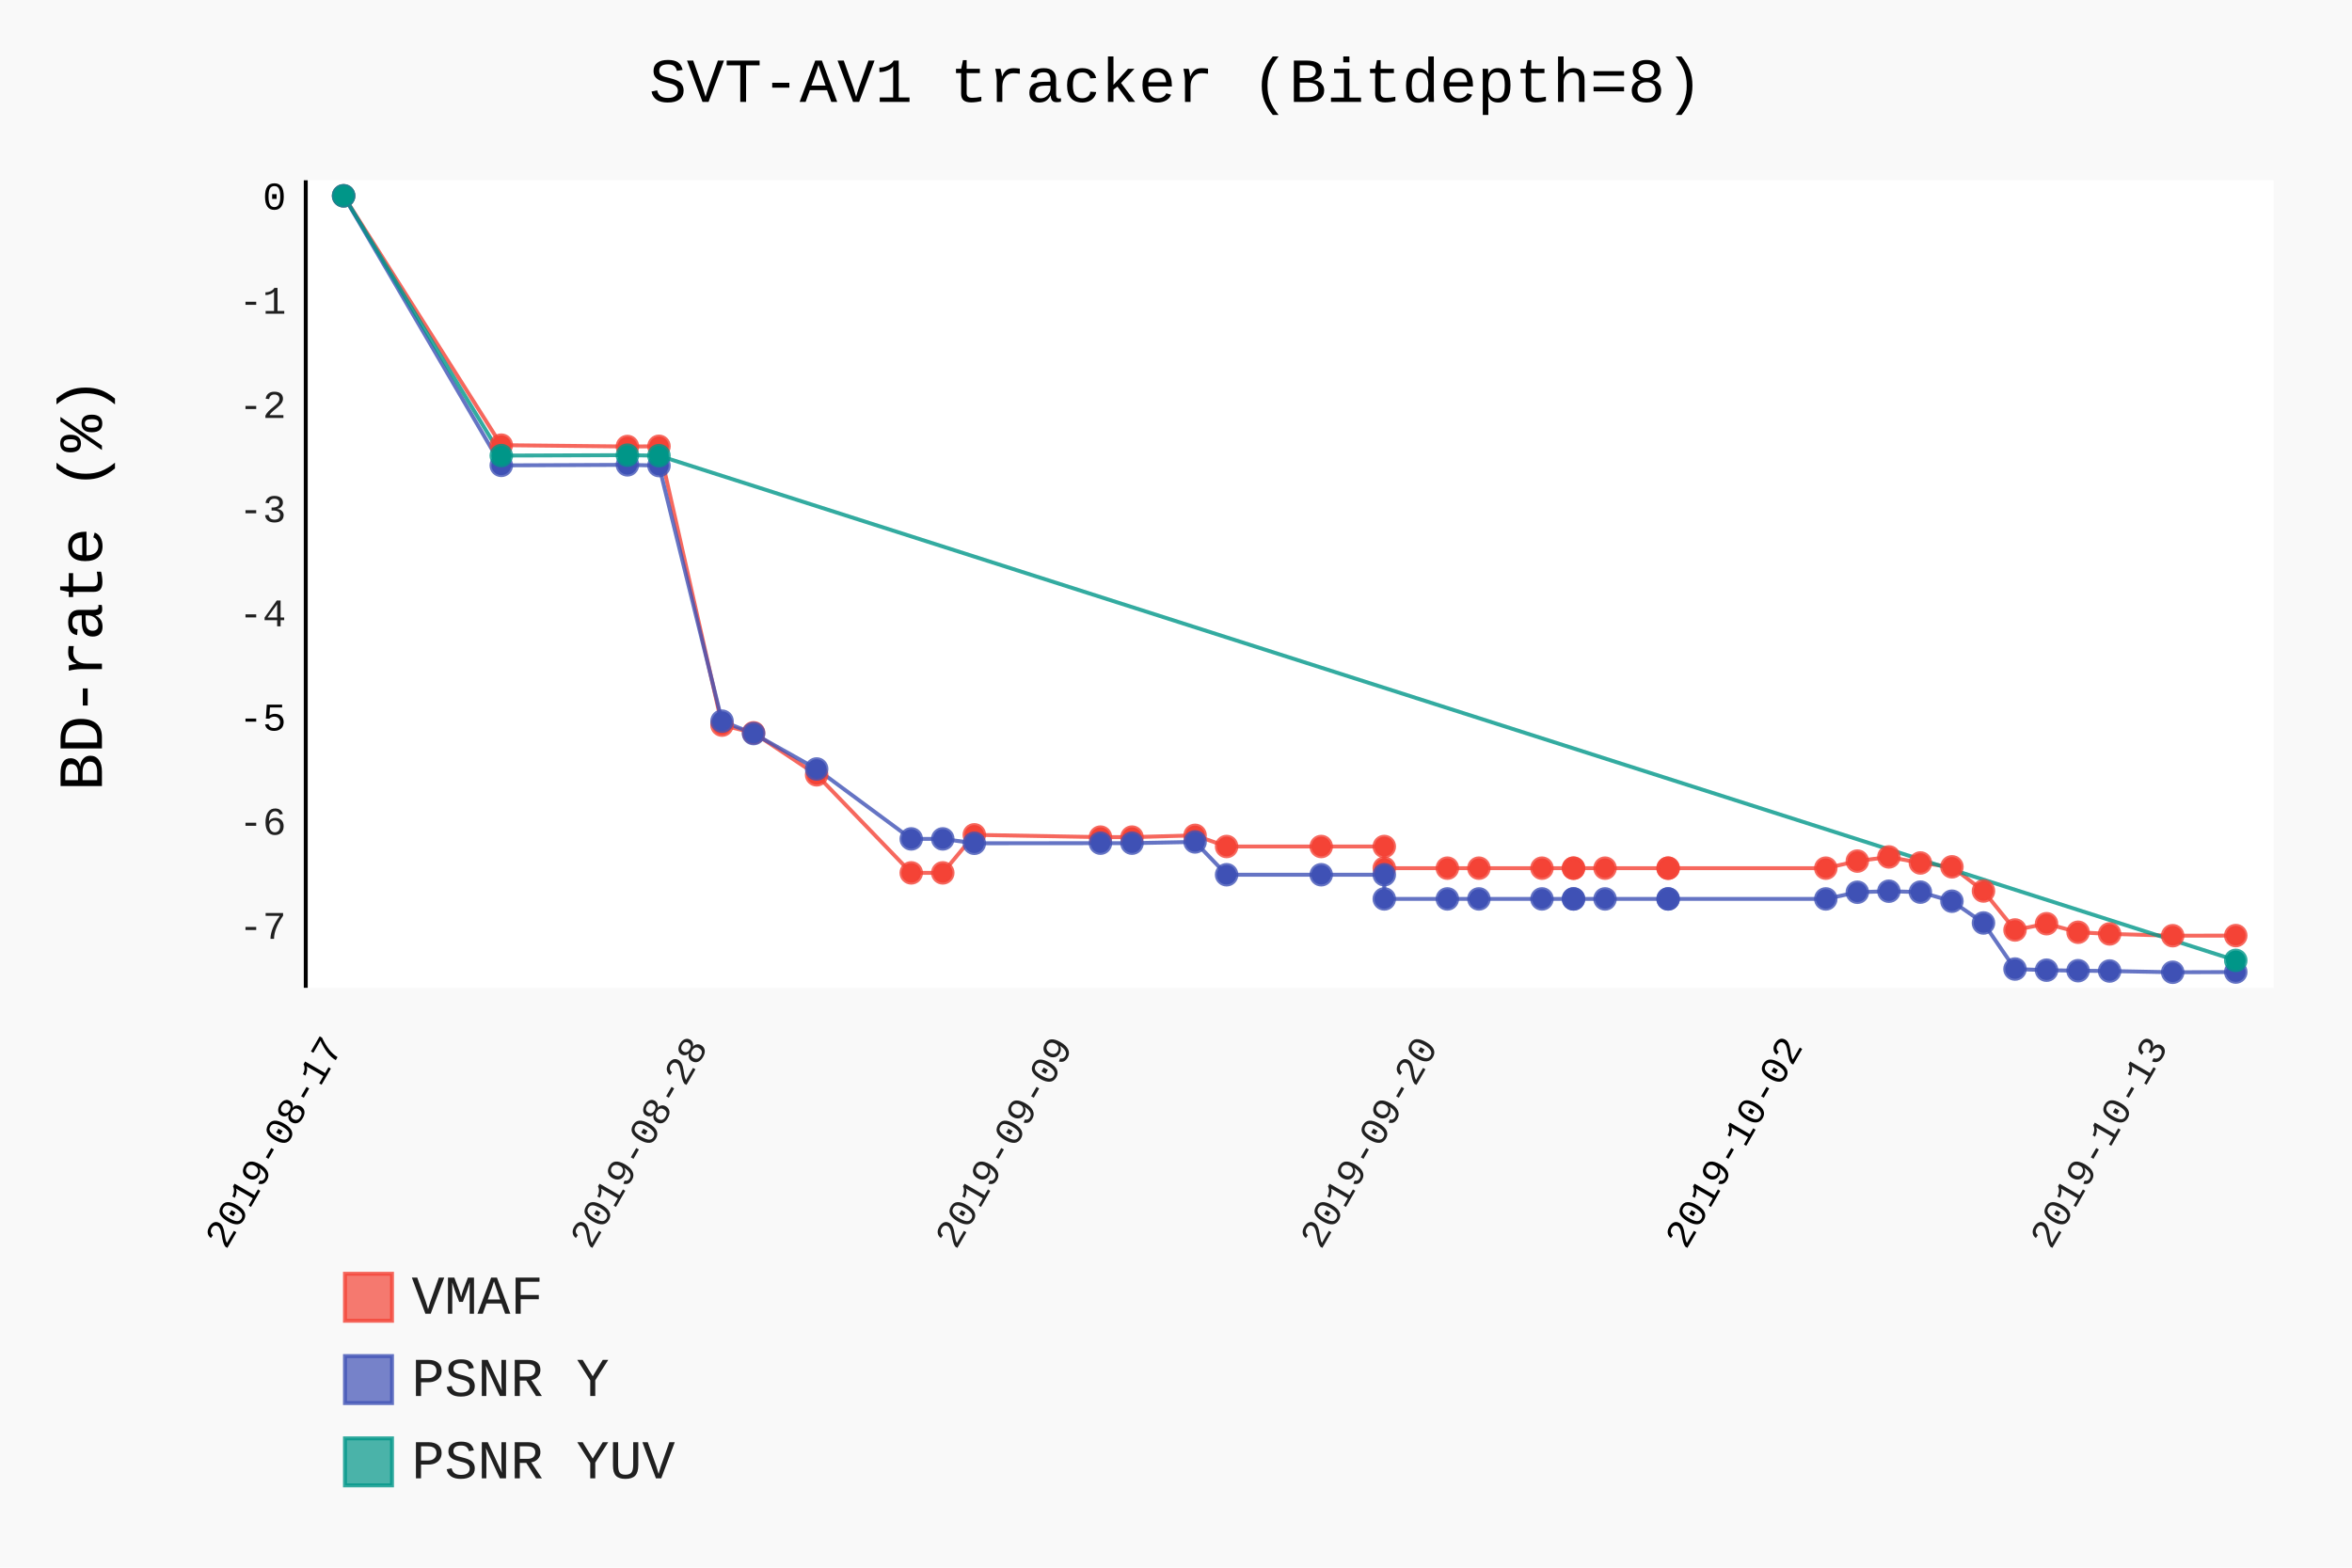
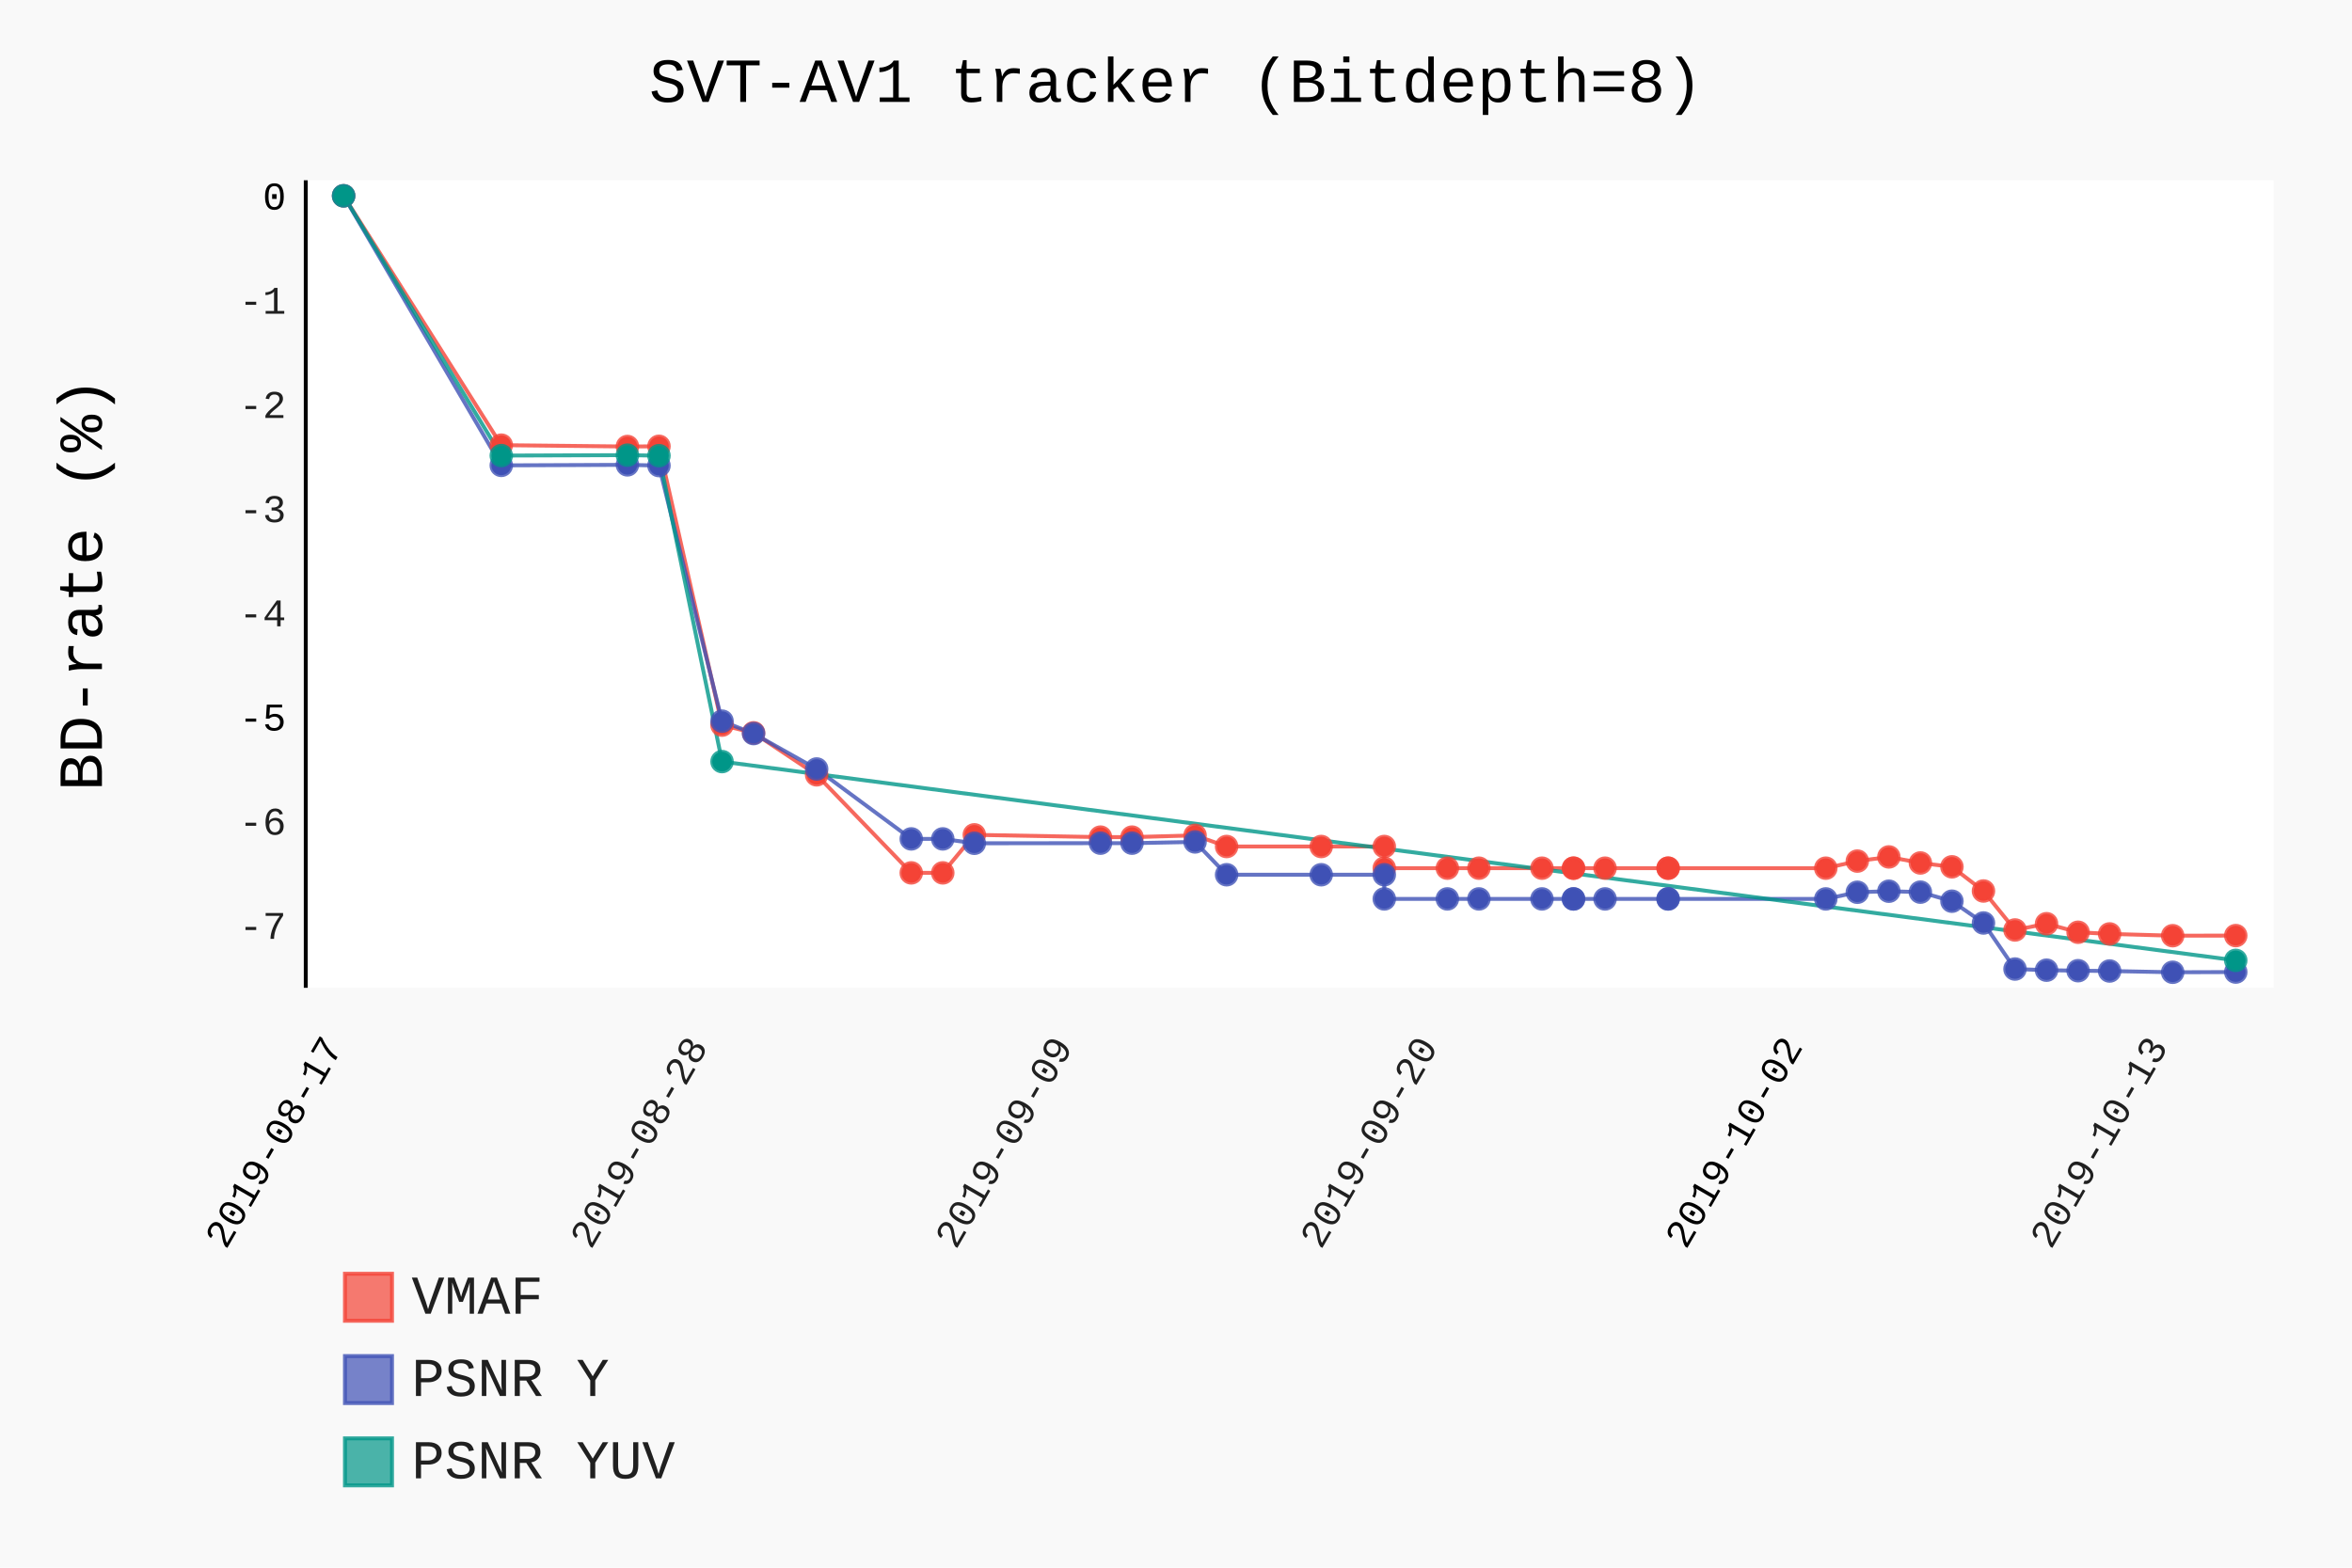
- <svg xmlns="http://www.w3.org/2000/svg" id="chart-05b39519-e57b-4c07-b98e-90933e96685c" class="pygal-chart" viewBox="0 0 600 400">
+ <svg xmlns="http://www.w3.org/2000/svg" id="chart-dbdb53e2-3cc5-456f-882d-86ae018793f8" class="pygal-chart" viewBox="0 0 600 400">
  <defs>
-     <style type="text/css">#chart-05b39519-e57b-4c07-b98e-90933e96685c{-webkit-user-select:none;-webkit-font-smoothing:antialiased;font-family:Consolas,"Liberation Mono",Menlo,Courier,monospace}#chart-05b39519-e57b-4c07-b98e-90933e96685c .title{font-family:Consolas,"Liberation Mono",Menlo,Courier,monospace;font-size:16px}#chart-05b39519-e57b-4c07-b98e-90933e96685c .legends .legend text{font-family:Consolas,"Liberation Mono",Menlo,Courier,monospace;font-size:14px}#chart-05b39519-e57b-4c07-b98e-90933e96685c .axis text{font-family:Consolas,"Liberation Mono",Menlo,Courier,monospace;font-size:10px}#chart-05b39519-e57b-4c07-b98e-90933e96685c .axis text.major{font-family:Consolas,"Liberation Mono",Menlo,Courier,monospace;font-size:10px}#chart-05b39519-e57b-4c07-b98e-90933e96685c .text-overlay text.value{font-family:Consolas,"Liberation Mono",Menlo,Courier,monospace;font-size:16px}#chart-05b39519-e57b-4c07-b98e-90933e96685c .text-overlay text.label{font-family:Consolas,"Liberation Mono",Menlo,Courier,monospace;font-size:10px}#chart-05b39519-e57b-4c07-b98e-90933e96685c .tooltip{font-family:Consolas,"Liberation Mono",Menlo,Courier,monospace;font-size:14px}#chart-05b39519-e57b-4c07-b98e-90933e96685c text.no_data{font-family:Consolas,"Liberation Mono",Menlo,Courier,monospace;font-size:64px}
- #chart-05b39519-e57b-4c07-b98e-90933e96685c{background-color:rgba(249,249,249,1)}#chart-05b39519-e57b-4c07-b98e-90933e96685c path,#chart-05b39519-e57b-4c07-b98e-90933e96685c line,#chart-05b39519-e57b-4c07-b98e-90933e96685c rect,#chart-05b39519-e57b-4c07-b98e-90933e96685c circle{-webkit-transition:150ms;-moz-transition:150ms;transition:150ms}#chart-05b39519-e57b-4c07-b98e-90933e96685c .graph &gt; .background{fill:rgba(249,249,249,1)}#chart-05b39519-e57b-4c07-b98e-90933e96685c .plot &gt; .background{fill:rgba(255,255,255,1)}#chart-05b39519-e57b-4c07-b98e-90933e96685c .graph{fill:rgba(0,0,0,.87)}#chart-05b39519-e57b-4c07-b98e-90933e96685c text.no_data{fill:rgba(0,0,0,1)}#chart-05b39519-e57b-4c07-b98e-90933e96685c .title{fill:rgba(0,0,0,1)}#chart-05b39519-e57b-4c07-b98e-90933e96685c .legends .legend text{fill:rgba(0,0,0,.87)}#chart-05b39519-e57b-4c07-b98e-90933e96685c .legends .legend:hover text{fill:rgba(0,0,0,1)}#chart-05b39519-e57b-4c07-b98e-90933e96685c .axis .line{stroke:rgba(0,0,0,1)}#chart-05b39519-e57b-4c07-b98e-90933e96685c .axis .guide.line{stroke:rgba(0,0,0,.54)}#chart-05b39519-e57b-4c07-b98e-90933e96685c .axis .major.line{stroke:rgba(0,0,0,.87)}#chart-05b39519-e57b-4c07-b98e-90933e96685c .axis text.major{fill:rgba(0,0,0,1)}#chart-05b39519-e57b-4c07-b98e-90933e96685c .axis.y .guides:hover .guide.line,#chart-05b39519-e57b-4c07-b98e-90933e96685c .line-graph .axis.x .guides:hover .guide.line,#chart-05b39519-e57b-4c07-b98e-90933e96685c .stackedline-graph .axis.x .guides:hover .guide.line,#chart-05b39519-e57b-4c07-b98e-90933e96685c .xy-graph .axis.x .guides:hover .guide.line{stroke:rgba(0,0,0,1)}#chart-05b39519-e57b-4c07-b98e-90933e96685c .axis .guides:hover text{fill:rgba(0,0,0,1)}#chart-05b39519-e57b-4c07-b98e-90933e96685c .reactive{fill-opacity:.7;stroke-opacity:.8}#chart-05b39519-e57b-4c07-b98e-90933e96685c .ci{stroke:rgba(0,0,0,.87)}#chart-05b39519-e57b-4c07-b98e-90933e96685c .reactive.active,#chart-05b39519-e57b-4c07-b98e-90933e96685c .active .reactive{fill-opacity:.8;stroke-opacity:.9;stroke-width:4}#chart-05b39519-e57b-4c07-b98e-90933e96685c .ci .reactive.active{stroke-width:1.5}#chart-05b39519-e57b-4c07-b98e-90933e96685c .series text{fill:rgba(0,0,0,1)}#chart-05b39519-e57b-4c07-b98e-90933e96685c .tooltip rect{fill:rgba(255,255,255,1);stroke:rgba(0,0,0,1);-webkit-transition:opacity 150ms;-moz-transition:opacity 150ms;transition:opacity 150ms}#chart-05b39519-e57b-4c07-b98e-90933e96685c .tooltip .label{fill:rgba(0,0,0,.87)}#chart-05b39519-e57b-4c07-b98e-90933e96685c .tooltip .label{fill:rgba(0,0,0,.87)}#chart-05b39519-e57b-4c07-b98e-90933e96685c .tooltip .legend{font-size:.8em;fill:rgba(0,0,0,.54)}#chart-05b39519-e57b-4c07-b98e-90933e96685c .tooltip .x_label{font-size:.6em;fill:rgba(0,0,0,1)}#chart-05b39519-e57b-4c07-b98e-90933e96685c .tooltip .xlink{font-size:.5em;text-decoration:underline}#chart-05b39519-e57b-4c07-b98e-90933e96685c .tooltip .value{font-size:1.5em}#chart-05b39519-e57b-4c07-b98e-90933e96685c .bound{font-size:.5em}#chart-05b39519-e57b-4c07-b98e-90933e96685c .max-value{font-size:.75em;fill:rgba(0,0,0,.54)}#chart-05b39519-e57b-4c07-b98e-90933e96685c .map-element{fill:rgba(255,255,255,1);stroke:rgba(0,0,0,.54) !important}#chart-05b39519-e57b-4c07-b98e-90933e96685c .map-element .reactive{fill-opacity:inherit;stroke-opacity:inherit}#chart-05b39519-e57b-4c07-b98e-90933e96685c .color-0,#chart-05b39519-e57b-4c07-b98e-90933e96685c .color-0 a:visited{stroke:#F44336;fill:#F44336}#chart-05b39519-e57b-4c07-b98e-90933e96685c .color-1,#chart-05b39519-e57b-4c07-b98e-90933e96685c .color-1 a:visited{stroke:#3F51B5;fill:#3F51B5}#chart-05b39519-e57b-4c07-b98e-90933e96685c .color-2,#chart-05b39519-e57b-4c07-b98e-90933e96685c .color-2 a:visited{stroke:#009688;fill:#009688}#chart-05b39519-e57b-4c07-b98e-90933e96685c .text-overlay .color-0 text{fill:black}#chart-05b39519-e57b-4c07-b98e-90933e96685c .text-overlay .color-1 text{fill:black}#chart-05b39519-e57b-4c07-b98e-90933e96685c .text-overlay .color-2 text{fill:black}
- #chart-05b39519-e57b-4c07-b98e-90933e96685c text.no_data{text-anchor:middle}#chart-05b39519-e57b-4c07-b98e-90933e96685c .guide.line{fill:none}#chart-05b39519-e57b-4c07-b98e-90933e96685c .centered{text-anchor:middle}#chart-05b39519-e57b-4c07-b98e-90933e96685c .title{text-anchor:middle}#chart-05b39519-e57b-4c07-b98e-90933e96685c .legends .legend text{fill-opacity:1}#chart-05b39519-e57b-4c07-b98e-90933e96685c .axis.x text{text-anchor:middle}#chart-05b39519-e57b-4c07-b98e-90933e96685c .axis.x:not(.web) text[transform]{text-anchor:start}#chart-05b39519-e57b-4c07-b98e-90933e96685c .axis.x:not(.web) text[transform].backwards{text-anchor:end}#chart-05b39519-e57b-4c07-b98e-90933e96685c .axis.y text{text-anchor:end}#chart-05b39519-e57b-4c07-b98e-90933e96685c .axis.y text[transform].backwards{text-anchor:start}#chart-05b39519-e57b-4c07-b98e-90933e96685c .axis.y2 text{text-anchor:start}#chart-05b39519-e57b-4c07-b98e-90933e96685c .axis.y2 text[transform].backwards{text-anchor:end}#chart-05b39519-e57b-4c07-b98e-90933e96685c .axis .guide.line{stroke-dasharray:4,4}#chart-05b39519-e57b-4c07-b98e-90933e96685c .axis .major.guide.line{stroke-dasharray:6,6}#chart-05b39519-e57b-4c07-b98e-90933e96685c .horizontal .axis.y .guide.line,#chart-05b39519-e57b-4c07-b98e-90933e96685c .horizontal .axis.y2 .guide.line,#chart-05b39519-e57b-4c07-b98e-90933e96685c .vertical .axis.x .guide.line{opacity:0}#chart-05b39519-e57b-4c07-b98e-90933e96685c .horizontal .axis.always_show .guide.line,#chart-05b39519-e57b-4c07-b98e-90933e96685c .vertical .axis.always_show .guide.line{opacity:1 !important}#chart-05b39519-e57b-4c07-b98e-90933e96685c .axis.y .guides:hover .guide.line,#chart-05b39519-e57b-4c07-b98e-90933e96685c .axis.y2 .guides:hover .guide.line,#chart-05b39519-e57b-4c07-b98e-90933e96685c .axis.x .guides:hover .guide.line{opacity:1}#chart-05b39519-e57b-4c07-b98e-90933e96685c .axis .guides:hover text{opacity:1}#chart-05b39519-e57b-4c07-b98e-90933e96685c .nofill{fill:none}#chart-05b39519-e57b-4c07-b98e-90933e96685c .subtle-fill{fill-opacity:.2}#chart-05b39519-e57b-4c07-b98e-90933e96685c .dot{stroke-width:1px;fill-opacity:1}#chart-05b39519-e57b-4c07-b98e-90933e96685c .dot.active{stroke-width:5px}#chart-05b39519-e57b-4c07-b98e-90933e96685c .dot.negative{fill:transparent}#chart-05b39519-e57b-4c07-b98e-90933e96685c text,#chart-05b39519-e57b-4c07-b98e-90933e96685c tspan{stroke:none !important}#chart-05b39519-e57b-4c07-b98e-90933e96685c .series text.active{opacity:1}#chart-05b39519-e57b-4c07-b98e-90933e96685c .tooltip rect{fill-opacity:.95;stroke-width:.5}#chart-05b39519-e57b-4c07-b98e-90933e96685c .tooltip text{fill-opacity:1}#chart-05b39519-e57b-4c07-b98e-90933e96685c .showable{visibility:hidden}#chart-05b39519-e57b-4c07-b98e-90933e96685c .showable.shown{visibility:visible}#chart-05b39519-e57b-4c07-b98e-90933e96685c .gauge-background{fill:rgba(229,229,229,1);stroke:none}#chart-05b39519-e57b-4c07-b98e-90933e96685c .bg-lines{stroke:rgba(249,249,249,1);stroke-width:2px}</style>
+     <style type="text/css">#chart-dbdb53e2-3cc5-456f-882d-86ae018793f8{-webkit-user-select:none;-webkit-font-smoothing:antialiased;font-family:Consolas,"Liberation Mono",Menlo,Courier,monospace}#chart-dbdb53e2-3cc5-456f-882d-86ae018793f8 .title{font-family:Consolas,"Liberation Mono",Menlo,Courier,monospace;font-size:16px}#chart-dbdb53e2-3cc5-456f-882d-86ae018793f8 .legends .legend text{font-family:Consolas,"Liberation Mono",Menlo,Courier,monospace;font-size:14px}#chart-dbdb53e2-3cc5-456f-882d-86ae018793f8 .axis text{font-family:Consolas,"Liberation Mono",Menlo,Courier,monospace;font-size:10px}#chart-dbdb53e2-3cc5-456f-882d-86ae018793f8 .axis text.major{font-family:Consolas,"Liberation Mono",Menlo,Courier,monospace;font-size:10px}#chart-dbdb53e2-3cc5-456f-882d-86ae018793f8 .text-overlay text.value{font-family:Consolas,"Liberation Mono",Menlo,Courier,monospace;font-size:16px}#chart-dbdb53e2-3cc5-456f-882d-86ae018793f8 .text-overlay text.label{font-family:Consolas,"Liberation Mono",Menlo,Courier,monospace;font-size:10px}#chart-dbdb53e2-3cc5-456f-882d-86ae018793f8 .tooltip{font-family:Consolas,"Liberation Mono",Menlo,Courier,monospace;font-size:14px}#chart-dbdb53e2-3cc5-456f-882d-86ae018793f8 text.no_data{font-family:Consolas,"Liberation Mono",Menlo,Courier,monospace;font-size:64px}
+ #chart-dbdb53e2-3cc5-456f-882d-86ae018793f8{background-color:rgba(249,249,249,1)}#chart-dbdb53e2-3cc5-456f-882d-86ae018793f8 path,#chart-dbdb53e2-3cc5-456f-882d-86ae018793f8 line,#chart-dbdb53e2-3cc5-456f-882d-86ae018793f8 rect,#chart-dbdb53e2-3cc5-456f-882d-86ae018793f8 circle{-webkit-transition:150ms;-moz-transition:150ms;transition:150ms}#chart-dbdb53e2-3cc5-456f-882d-86ae018793f8 .graph &gt; .background{fill:rgba(249,249,249,1)}#chart-dbdb53e2-3cc5-456f-882d-86ae018793f8 .plot &gt; .background{fill:rgba(255,255,255,1)}#chart-dbdb53e2-3cc5-456f-882d-86ae018793f8 .graph{fill:rgba(0,0,0,.87)}#chart-dbdb53e2-3cc5-456f-882d-86ae018793f8 text.no_data{fill:rgba(0,0,0,1)}#chart-dbdb53e2-3cc5-456f-882d-86ae018793f8 .title{fill:rgba(0,0,0,1)}#chart-dbdb53e2-3cc5-456f-882d-86ae018793f8 .legends .legend text{fill:rgba(0,0,0,.87)}#chart-dbdb53e2-3cc5-456f-882d-86ae018793f8 .legends .legend:hover text{fill:rgba(0,0,0,1)}#chart-dbdb53e2-3cc5-456f-882d-86ae018793f8 .axis .line{stroke:rgba(0,0,0,1)}#chart-dbdb53e2-3cc5-456f-882d-86ae018793f8 .axis .guide.line{stroke:rgba(0,0,0,.54)}#chart-dbdb53e2-3cc5-456f-882d-86ae018793f8 .axis .major.line{stroke:rgba(0,0,0,.87)}#chart-dbdb53e2-3cc5-456f-882d-86ae018793f8 .axis text.major{fill:rgba(0,0,0,1)}#chart-dbdb53e2-3cc5-456f-882d-86ae018793f8 .axis.y .guides:hover .guide.line,#chart-dbdb53e2-3cc5-456f-882d-86ae018793f8 .line-graph .axis.x .guides:hover .guide.line,#chart-dbdb53e2-3cc5-456f-882d-86ae018793f8 .stackedline-graph .axis.x .guides:hover .guide.line,#chart-dbdb53e2-3cc5-456f-882d-86ae018793f8 .xy-graph .axis.x .guides:hover .guide.line{stroke:rgba(0,0,0,1)}#chart-dbdb53e2-3cc5-456f-882d-86ae018793f8 .axis .guides:hover text{fill:rgba(0,0,0,1)}#chart-dbdb53e2-3cc5-456f-882d-86ae018793f8 .reactive{fill-opacity:.7;stroke-opacity:.8}#chart-dbdb53e2-3cc5-456f-882d-86ae018793f8 .ci{stroke:rgba(0,0,0,.87)}#chart-dbdb53e2-3cc5-456f-882d-86ae018793f8 .reactive.active,#chart-dbdb53e2-3cc5-456f-882d-86ae018793f8 .active .reactive{fill-opacity:.8;stroke-opacity:.9;stroke-width:4}#chart-dbdb53e2-3cc5-456f-882d-86ae018793f8 .ci .reactive.active{stroke-width:1.5}#chart-dbdb53e2-3cc5-456f-882d-86ae018793f8 .series text{fill:rgba(0,0,0,1)}#chart-dbdb53e2-3cc5-456f-882d-86ae018793f8 .tooltip rect{fill:rgba(255,255,255,1);stroke:rgba(0,0,0,1);-webkit-transition:opacity 150ms;-moz-transition:opacity 150ms;transition:opacity 150ms}#chart-dbdb53e2-3cc5-456f-882d-86ae018793f8 .tooltip .label{fill:rgba(0,0,0,.87)}#chart-dbdb53e2-3cc5-456f-882d-86ae018793f8 .tooltip .label{fill:rgba(0,0,0,.87)}#chart-dbdb53e2-3cc5-456f-882d-86ae018793f8 .tooltip .legend{font-size:.8em;fill:rgba(0,0,0,.54)}#chart-dbdb53e2-3cc5-456f-882d-86ae018793f8 .tooltip .x_label{font-size:.6em;fill:rgba(0,0,0,1)}#chart-dbdb53e2-3cc5-456f-882d-86ae018793f8 .tooltip .xlink{font-size:.5em;text-decoration:underline}#chart-dbdb53e2-3cc5-456f-882d-86ae018793f8 .tooltip .value{font-size:1.5em}#chart-dbdb53e2-3cc5-456f-882d-86ae018793f8 .bound{font-size:.5em}#chart-dbdb53e2-3cc5-456f-882d-86ae018793f8 .max-value{font-size:.75em;fill:rgba(0,0,0,.54)}#chart-dbdb53e2-3cc5-456f-882d-86ae018793f8 .map-element{fill:rgba(255,255,255,1);stroke:rgba(0,0,0,.54) !important}#chart-dbdb53e2-3cc5-456f-882d-86ae018793f8 .map-element .reactive{fill-opacity:inherit;stroke-opacity:inherit}#chart-dbdb53e2-3cc5-456f-882d-86ae018793f8 .color-0,#chart-dbdb53e2-3cc5-456f-882d-86ae018793f8 .color-0 a:visited{stroke:#F44336;fill:#F44336}#chart-dbdb53e2-3cc5-456f-882d-86ae018793f8 .color-1,#chart-dbdb53e2-3cc5-456f-882d-86ae018793f8 .color-1 a:visited{stroke:#3F51B5;fill:#3F51B5}#chart-dbdb53e2-3cc5-456f-882d-86ae018793f8 .color-2,#chart-dbdb53e2-3cc5-456f-882d-86ae018793f8 .color-2 a:visited{stroke:#009688;fill:#009688}#chart-dbdb53e2-3cc5-456f-882d-86ae018793f8 .text-overlay .color-0 text{fill:black}#chart-dbdb53e2-3cc5-456f-882d-86ae018793f8 .text-overlay .color-1 text{fill:black}#chart-dbdb53e2-3cc5-456f-882d-86ae018793f8 .text-overlay .color-2 text{fill:black}
+ #chart-dbdb53e2-3cc5-456f-882d-86ae018793f8 text.no_data{text-anchor:middle}#chart-dbdb53e2-3cc5-456f-882d-86ae018793f8 .guide.line{fill:none}#chart-dbdb53e2-3cc5-456f-882d-86ae018793f8 .centered{text-anchor:middle}#chart-dbdb53e2-3cc5-456f-882d-86ae018793f8 .title{text-anchor:middle}#chart-dbdb53e2-3cc5-456f-882d-86ae018793f8 .legends .legend text{fill-opacity:1}#chart-dbdb53e2-3cc5-456f-882d-86ae018793f8 .axis.x text{text-anchor:middle}#chart-dbdb53e2-3cc5-456f-882d-86ae018793f8 .axis.x:not(.web) text[transform]{text-anchor:start}#chart-dbdb53e2-3cc5-456f-882d-86ae018793f8 .axis.x:not(.web) text[transform].backwards{text-anchor:end}#chart-dbdb53e2-3cc5-456f-882d-86ae018793f8 .axis.y text{text-anchor:end}#chart-dbdb53e2-3cc5-456f-882d-86ae018793f8 .axis.y text[transform].backwards{text-anchor:start}#chart-dbdb53e2-3cc5-456f-882d-86ae018793f8 .axis.y2 text{text-anchor:start}#chart-dbdb53e2-3cc5-456f-882d-86ae018793f8 .axis.y2 text[transform].backwards{text-anchor:end}#chart-dbdb53e2-3cc5-456f-882d-86ae018793f8 .axis .guide.line{stroke-dasharray:4,4}#chart-dbdb53e2-3cc5-456f-882d-86ae018793f8 .axis .major.guide.line{stroke-dasharray:6,6}#chart-dbdb53e2-3cc5-456f-882d-86ae018793f8 .horizontal .axis.y .guide.line,#chart-dbdb53e2-3cc5-456f-882d-86ae018793f8 .horizontal .axis.y2 .guide.line,#chart-dbdb53e2-3cc5-456f-882d-86ae018793f8 .vertical .axis.x .guide.line{opacity:0}#chart-dbdb53e2-3cc5-456f-882d-86ae018793f8 .horizontal .axis.always_show .guide.line,#chart-dbdb53e2-3cc5-456f-882d-86ae018793f8 .vertical .axis.always_show .guide.line{opacity:1 !important}#chart-dbdb53e2-3cc5-456f-882d-86ae018793f8 .axis.y .guides:hover .guide.line,#chart-dbdb53e2-3cc5-456f-882d-86ae018793f8 .axis.y2 .guides:hover .guide.line,#chart-dbdb53e2-3cc5-456f-882d-86ae018793f8 .axis.x .guides:hover .guide.line{opacity:1}#chart-dbdb53e2-3cc5-456f-882d-86ae018793f8 .axis .guides:hover text{opacity:1}#chart-dbdb53e2-3cc5-456f-882d-86ae018793f8 .nofill{fill:none}#chart-dbdb53e2-3cc5-456f-882d-86ae018793f8 .subtle-fill{fill-opacity:.2}#chart-dbdb53e2-3cc5-456f-882d-86ae018793f8 .dot{stroke-width:1px;fill-opacity:1}#chart-dbdb53e2-3cc5-456f-882d-86ae018793f8 .dot.active{stroke-width:5px}#chart-dbdb53e2-3cc5-456f-882d-86ae018793f8 .dot.negative{fill:transparent}#chart-dbdb53e2-3cc5-456f-882d-86ae018793f8 text,#chart-dbdb53e2-3cc5-456f-882d-86ae018793f8 tspan{stroke:none !important}#chart-dbdb53e2-3cc5-456f-882d-86ae018793f8 .series text.active{opacity:1}#chart-dbdb53e2-3cc5-456f-882d-86ae018793f8 .tooltip rect{fill-opacity:.95;stroke-width:.5}#chart-dbdb53e2-3cc5-456f-882d-86ae018793f8 .tooltip text{fill-opacity:1}#chart-dbdb53e2-3cc5-456f-882d-86ae018793f8 .showable{visibility:hidden}#chart-dbdb53e2-3cc5-456f-882d-86ae018793f8 .showable.shown{visibility:visible}#chart-dbdb53e2-3cc5-456f-882d-86ae018793f8 .gauge-background{fill:rgba(229,229,229,1);stroke:none}#chart-dbdb53e2-3cc5-456f-882d-86ae018793f8 .bg-lines{stroke:rgba(249,249,249,1);stroke-width:2px}</style>
  </defs>
  <g class="graph datetimeline-graph vertical">
    <rect class="background" height="400" width="600" x="0" y="0" />
    <g class="plot" transform="translate(78, 46)">
      <rect class="background" height="206.038" width="502.0" x="0" y="0" />
      <g class="axis y">
        <g class="guides">
          <text class="" x="-5" y="193.56">-7</text>
        </g>
        <g class="guides">
          <text class="" x="-5" y="166.974">-6</text>
        </g>
        <g class="guides">
          <text class="major" x="-5" y="140.389">-5</text>
        </g>
        <g class="guides">
          <text class="" x="-5" y="113.804">-4</text>
        </g>
        <g class="guides">
          <text class="" x="-5" y="87.218">-3</text>
        </g>
        <g class="guides">
          <text class="" x="-5" y="60.633">-2</text>
        </g>
        <g class="guides">
          <text class="" x="-5" y="34.048">-1</text>
        </g>
        <g class="guides">
          <text class="major" x="-5" y="7.462">0</text>
        </g>
      </g>
      <g class="axis x">
        <path class="line" d="M0 0 v206.038" />
        <g class="guides">
          <path class="major guide line" d="M9.654 0 v206.038" />
          <text class="major backwards" x="9.654" y="221.038" transform="rotate(300 9.653846 221.0385)">2019-08-17</text>
        </g>
        <g class="guides">
          <path class="guide line" d="M102.766 0 v206.038" />
          <text class="backwards" x="102.766" y="221.038" transform="rotate(300 102.7658 221.0385)">2019-08-28</text>
        </g>
        <g class="guides">
          <path class="guide line" d="M195.878 0 v206.038" />
          <text class="backwards" x="195.878" y="221.038" transform="rotate(300 195.8777 221.0385)">2019-09-09</text>
        </g>
        <g class="guides">
          <path class="guide line" d="M288.99 0 v206.038" />
          <text class="backwards" x="288.99" y="221.038" transform="rotate(300 288.9897 221.0385)">2019-09-20</text>
        </g>
        <g class="guides">
          <path class="major guide line" d="M382.102 0 v206.038" />
          <text class="major backwards" x="382.102" y="221.038" transform="rotate(300 382.1016 221.0385)">2019-10-02</text>
        </g>
        <g class="guides">
          <path class="guide line" d="M475.214 0 v206.038" />
          <text class="backwards" x="475.214" y="221.038" transform="rotate(300 475.2136 221.0385)">2019-10-13</text>
        </g>
      </g>
      <g class="series serie-0 color-0">
        <path class="line reactive nofill" d="M9.654 3.962 L49.878 67.581 82.058 67.927 90.103 67.873 106.192 139.016 114.237 140.983 130.327 151.697 154.462 176.714 162.506 176.714 170.551 167.01 202.731 167.595 210.776 167.595 226.865 167.143 234.91 169.988 259.045 169.988 275.135 169.988 275.135 175.517 291.224 175.517 299.269 175.517 315.359 175.517 323.404 175.517 323.404 175.517 331.449 175.517 347.538 175.517 347.538 175.517 387.763 175.517 395.808 173.71 403.853 172.646 411.897 174.188 419.942 175.172 427.987 181.34 436.032 191.283 444.077 189.687 452.122 191.867 460.167 192.293 476.256 192.745 492.346 192.718" />
      </g>
      <g class="series serie-1 color-1">
        <path class="line reactive nofill" d="M9.654 3.962 L49.878 72.739 82.058 72.606 90.103 72.792 106.192 138.006 114.237 141.169 130.327 150.208 154.462 168.047 162.506 168.047 170.551 169.164 202.731 169.137 210.776 169.137 226.865 168.818 234.91 177.192 259.045 177.192 275.135 177.192 275.135 183.36 291.224 183.36 299.269 183.36 315.359 183.36 323.404 183.36 323.404 183.36 331.449 183.36 347.538 183.36 347.538 183.36 387.763 183.36 395.808 181.659 403.853 181.393 411.897 181.632 419.942 183.945 427.987 189.501 436.032 201.252 444.077 201.544 452.122 201.677 460.167 201.757 476.256 202.076 492.346 202.023" />
      </g>
      <g class="series serie-2 color-2">
-         <path class="line reactive nofill" d="M9.654 3.962 L49.878 70.24 82.058 70.133 90.103 70.266 492.346 199.045" />
+         <path class="line reactive nofill" d="M9.654 3.962 L49.878 70.24 82.058 70.133 90.103 70.266 106.192 148.321 492.346 199.045" />
      </g>
    </g>
    <g class="titles">
      <text class="title plot_title" x="300.0" y="26">SVT-AV1 tracker (Bitdepth=8)</text>
      <text class="title" x="0" y="175.019" transform="rotate(-90 0 149.0192)">BD-rate (%)</text>
    </g>
    <g class="plot overlay" transform="translate(78, 46)">
      <g class="series serie-0 color-0">
        <g class="dots">
          <circle class="dot reactive tooltip-trigger" cx="9.654" cy="3.962" r="2.5" />
        </g>
        <g class="dots">
          <circle class="dot reactive tooltip-trigger" cx="49.878" cy="67.581" r="2.5" />
        </g>
        <g class="dots">
          <circle class="dot reactive tooltip-trigger" cx="82.058" cy="67.927" r="2.5" />
        </g>
        <g class="dots">
          <circle class="dot reactive tooltip-trigger" cx="90.103" cy="67.873" r="2.5" />
        </g>
        <g class="dots">
          <circle class="dot reactive tooltip-trigger" cx="106.192" cy="139.016" r="2.5" />
        </g>
        <g class="dots">
          <circle class="dot reactive tooltip-trigger" cx="114.237" cy="140.983" r="2.5" />
        </g>
        <g class="dots">
          <circle class="dot reactive tooltip-trigger" cx="130.327" cy="151.697" r="2.5" />
        </g>
        <g class="dots">
          <circle class="dot reactive tooltip-trigger" cx="154.462" cy="176.714" r="2.5" />
        </g>
        <g class="dots">
          <circle class="dot reactive tooltip-trigger" cx="162.506" cy="176.714" r="2.5" />
        </g>
        <g class="dots">
          <circle class="dot reactive tooltip-trigger" cx="170.551" cy="167.01" r="2.5" />
        </g>
        <g class="dots">
          <circle class="dot reactive tooltip-trigger" cx="202.731" cy="167.595" r="2.5" />
        </g>
        <g class="dots">
          <circle class="dot reactive tooltip-trigger" cx="210.776" cy="167.595" r="2.5" />
        </g>
        <g class="dots">
          <circle class="dot reactive tooltip-trigger" cx="226.865" cy="167.143" r="2.5" />
        </g>
        <g class="dots">
          <circle class="dot reactive tooltip-trigger" cx="234.91" cy="169.988" r="2.5" />
        </g>
        <g class="dots">
          <circle class="dot reactive tooltip-trigger" cx="259.045" cy="169.988" r="2.5" />
        </g>
        <g class="dots">
          <circle class="dot reactive tooltip-trigger" cx="275.135" cy="169.988" r="2.5" />
        </g>
        <g class="dots">
          <circle class="dot reactive tooltip-trigger" cx="275.135" cy="175.517" r="2.5" />
        </g>
        <g class="dots">
          <circle class="dot reactive tooltip-trigger" cx="291.224" cy="175.517" r="2.5" />
        </g>
        <g class="dots">
          <circle class="dot reactive tooltip-trigger" cx="299.269" cy="175.517" r="2.5" />
        </g>
        <g class="dots">
          <circle class="dot reactive tooltip-trigger" cx="315.359" cy="175.517" r="2.5" />
        </g>
        <g class="dots">
          <circle class="dot reactive tooltip-trigger" cx="323.404" cy="175.517" r="2.5" />
        </g>
        <g class="dots">
          <circle class="dot reactive tooltip-trigger" cx="323.404" cy="175.517" r="2.5" />
        </g>
        <g class="dots">
          <circle class="dot reactive tooltip-trigger" cx="331.449" cy="175.517" r="2.5" />
        </g>
        <g class="dots">
          <circle class="dot reactive tooltip-trigger" cx="347.538" cy="175.517" r="2.5" />
        </g>
        <g class="dots">
          <circle class="dot reactive tooltip-trigger" cx="347.538" cy="175.517" r="2.5" />
        </g>
        <g class="dots">
          <circle class="dot reactive tooltip-trigger" cx="387.763" cy="175.517" r="2.5" />
        </g>
        <g class="dots">
          <circle class="dot reactive tooltip-trigger" cx="395.808" cy="173.71" r="2.5" />
        </g>
        <g class="dots">
          <circle class="dot reactive tooltip-trigger" cx="403.853" cy="172.646" r="2.5" />
        </g>
        <g class="dots">
          <circle class="dot reactive tooltip-trigger" cx="411.897" cy="174.188" r="2.5" />
        </g>
        <g class="dots">
          <circle class="dot reactive tooltip-trigger" cx="419.942" cy="175.172" r="2.5" />
        </g>
        <g class="dots">
          <circle class="dot reactive tooltip-trigger" cx="427.987" cy="181.34" r="2.5" />
        </g>
        <g class="dots">
          <circle class="dot reactive tooltip-trigger" cx="436.032" cy="191.283" r="2.5" />
        </g>
        <g class="dots">
          <circle class="dot reactive tooltip-trigger" cx="444.077" cy="189.687" r="2.5" />
        </g>
        <g class="dots">
          <circle class="dot reactive tooltip-trigger" cx="452.122" cy="191.867" r="2.5" />
        </g>
        <g class="dots">
          <circle class="dot reactive tooltip-trigger" cx="460.167" cy="192.293" r="2.5" />
        </g>
        <g class="dots">
          <circle class="dot reactive tooltip-trigger" cx="476.256" cy="192.745" r="2.5" />
        </g>
        <g class="dots">
          <circle class="dot reactive tooltip-trigger" cx="492.346" cy="192.718" r="2.5" />
        </g>
      </g>
      <g class="series serie-1 color-1">
        <g class="dots">
          <circle class="dot reactive tooltip-trigger" cx="9.654" cy="3.962" r="2.5" />
        </g>
        <g class="dots">
          <circle class="dot reactive tooltip-trigger" cx="49.878" cy="72.739" r="2.5" />
        </g>
        <g class="dots">
          <circle class="dot reactive tooltip-trigger" cx="82.058" cy="72.606" r="2.5" />
        </g>
        <g class="dots">
          <circle class="dot reactive tooltip-trigger" cx="90.103" cy="72.792" r="2.5" />
        </g>
        <g class="dots">
          <circle class="dot reactive tooltip-trigger" cx="106.192" cy="138.006" r="2.5" />
        </g>
        <g class="dots">
          <circle class="dot reactive tooltip-trigger" cx="114.237" cy="141.169" r="2.5" />
        </g>
        <g class="dots">
          <circle class="dot reactive tooltip-trigger" cx="130.327" cy="150.208" r="2.5" />
        </g>
        <g class="dots">
          <circle class="dot reactive tooltip-trigger" cx="154.462" cy="168.047" r="2.5" />
        </g>
        <g class="dots">
          <circle class="dot reactive tooltip-trigger" cx="162.506" cy="168.047" r="2.5" />
        </g>
        <g class="dots">
          <circle class="dot reactive tooltip-trigger" cx="170.551" cy="169.164" r="2.5" />
        </g>
        <g class="dots">
          <circle class="dot reactive tooltip-trigger" cx="202.731" cy="169.137" r="2.5" />
        </g>
        <g class="dots">
          <circle class="dot reactive tooltip-trigger" cx="210.776" cy="169.137" r="2.5" />
        </g>
        <g class="dots">
          <circle class="dot reactive tooltip-trigger" cx="226.865" cy="168.818" r="2.5" />
        </g>
        <g class="dots">
          <circle class="dot reactive tooltip-trigger" cx="234.91" cy="177.192" r="2.5" />
        </g>
        <g class="dots">
          <circle class="dot reactive tooltip-trigger" cx="259.045" cy="177.192" r="2.5" />
        </g>
        <g class="dots">
          <circle class="dot reactive tooltip-trigger" cx="275.135" cy="177.192" r="2.5" />
        </g>
        <g class="dots">
          <circle class="dot reactive tooltip-trigger" cx="275.135" cy="183.36" r="2.5" />
        </g>
        <g class="dots">
          <circle class="dot reactive tooltip-trigger" cx="291.224" cy="183.36" r="2.5" />
        </g>
        <g class="dots">
          <circle class="dot reactive tooltip-trigger" cx="299.269" cy="183.36" r="2.5" />
        </g>
        <g class="dots">
          <circle class="dot reactive tooltip-trigger" cx="315.359" cy="183.36" r="2.5" />
        </g>
        <g class="dots">
          <circle class="dot reactive tooltip-trigger" cx="323.404" cy="183.36" r="2.5" />
        </g>
        <g class="dots">
          <circle class="dot reactive tooltip-trigger" cx="323.404" cy="183.36" r="2.5" />
        </g>
        <g class="dots">
          <circle class="dot reactive tooltip-trigger" cx="331.449" cy="183.36" r="2.5" />
        </g>
        <g class="dots">
          <circle class="dot reactive tooltip-trigger" cx="347.538" cy="183.36" r="2.5" />
        </g>
        <g class="dots">
          <circle class="dot reactive tooltip-trigger" cx="347.538" cy="183.36" r="2.5" />
        </g>
        <g class="dots">
          <circle class="dot reactive tooltip-trigger" cx="387.763" cy="183.36" r="2.5" />
        </g>
        <g class="dots">
          <circle class="dot reactive tooltip-trigger" cx="395.808" cy="181.659" r="2.5" />
        </g>
        <g class="dots">
          <circle class="dot reactive tooltip-trigger" cx="403.853" cy="181.393" r="2.5" />
        </g>
        <g class="dots">
          <circle class="dot reactive tooltip-trigger" cx="411.897" cy="181.632" r="2.5" />
        </g>
        <g class="dots">
          <circle class="dot reactive tooltip-trigger" cx="419.942" cy="183.945" r="2.5" />
        </g>
        <g class="dots">
          <circle class="dot reactive tooltip-trigger" cx="427.987" cy="189.501" r="2.5" />
        </g>
        <g class="dots">
          <circle class="dot reactive tooltip-trigger" cx="436.032" cy="201.252" r="2.5" />
        </g>
        <g class="dots">
          <circle class="dot reactive tooltip-trigger" cx="444.077" cy="201.544" r="2.5" />
        </g>
        <g class="dots">
          <circle class="dot reactive tooltip-trigger" cx="452.122" cy="201.677" r="2.5" />
        </g>
        <g class="dots">
          <circle class="dot reactive tooltip-trigger" cx="460.167" cy="201.757" r="2.5" />
        </g>
        <g class="dots">
          <circle class="dot reactive tooltip-trigger" cx="476.256" cy="202.076" r="2.5" />
        </g>
        <g class="dots">
          <circle class="dot reactive tooltip-trigger" cx="492.346" cy="202.023" r="2.5" />
        </g>
      </g>
      <g class="series serie-2 color-2">
        <g class="dots">
          <circle class="dot reactive tooltip-trigger" cx="9.654" cy="3.962" r="2.5" />
        </g>
        <g class="dots">
          <circle class="dot reactive tooltip-trigger" cx="49.878" cy="70.24" r="2.5" />
        </g>
        <g class="dots">
          <circle class="dot reactive tooltip-trigger" cx="82.058" cy="70.133" r="2.5" />
        </g>
        <g class="dots">
          <circle class="dot reactive tooltip-trigger" cx="90.103" cy="70.266" r="2.5" />
+         </g>
+         <g class="dots">
+           <circle class="dot reactive tooltip-trigger" cx="106.192" cy="148.321" r="2.5" />
        </g>
        <g class="dots">
          <circle class="dot reactive tooltip-trigger" cx="492.346" cy="199.045" r="2.5" />
        </g>
      </g>
    </g>
    <g class="plot text-overlay" transform="translate(78, 46)">
      <g class="series serie-0 color-0" />
      <g class="series serie-1 color-1" />
      <g class="series serie-2 color-2" />
    </g>
    <g class="plot tooltip-overlay" transform="translate(78, 46)">
      <g class="tooltip" style="opacity: 0" transform="translate(0 0)">
        <rect class="tooltip-box" height="0" rx="0" ry="0" width="0" />
        <g class="text" />
      </g>
    </g>
    <g class="legends" transform="translate(88, 324)">
      <g class="legend reactive activate-serie" id="activate-serie-0">
        <rect class="color-0 reactive" height="12" width="12" x="0.0" y="1.0" />
        <text x="17.0" y="11.2">VMAF</text>
      </g>
      <g class="legend reactive activate-serie" id="activate-serie-1">
        <rect class="color-1 reactive" height="12" width="12" x="0.0" y="22.0" />
        <text x="17.0" y="32.2">PSNR Y</text>
      </g>
      <g class="legend reactive activate-serie" id="activate-serie-2">
        <rect class="color-2 reactive" height="12" width="12" x="0.0" y="43.0" />
        <text x="17.0" y="53.2">PSNR YUV</text>
      </g>
    </g>
  </g>
</svg>
